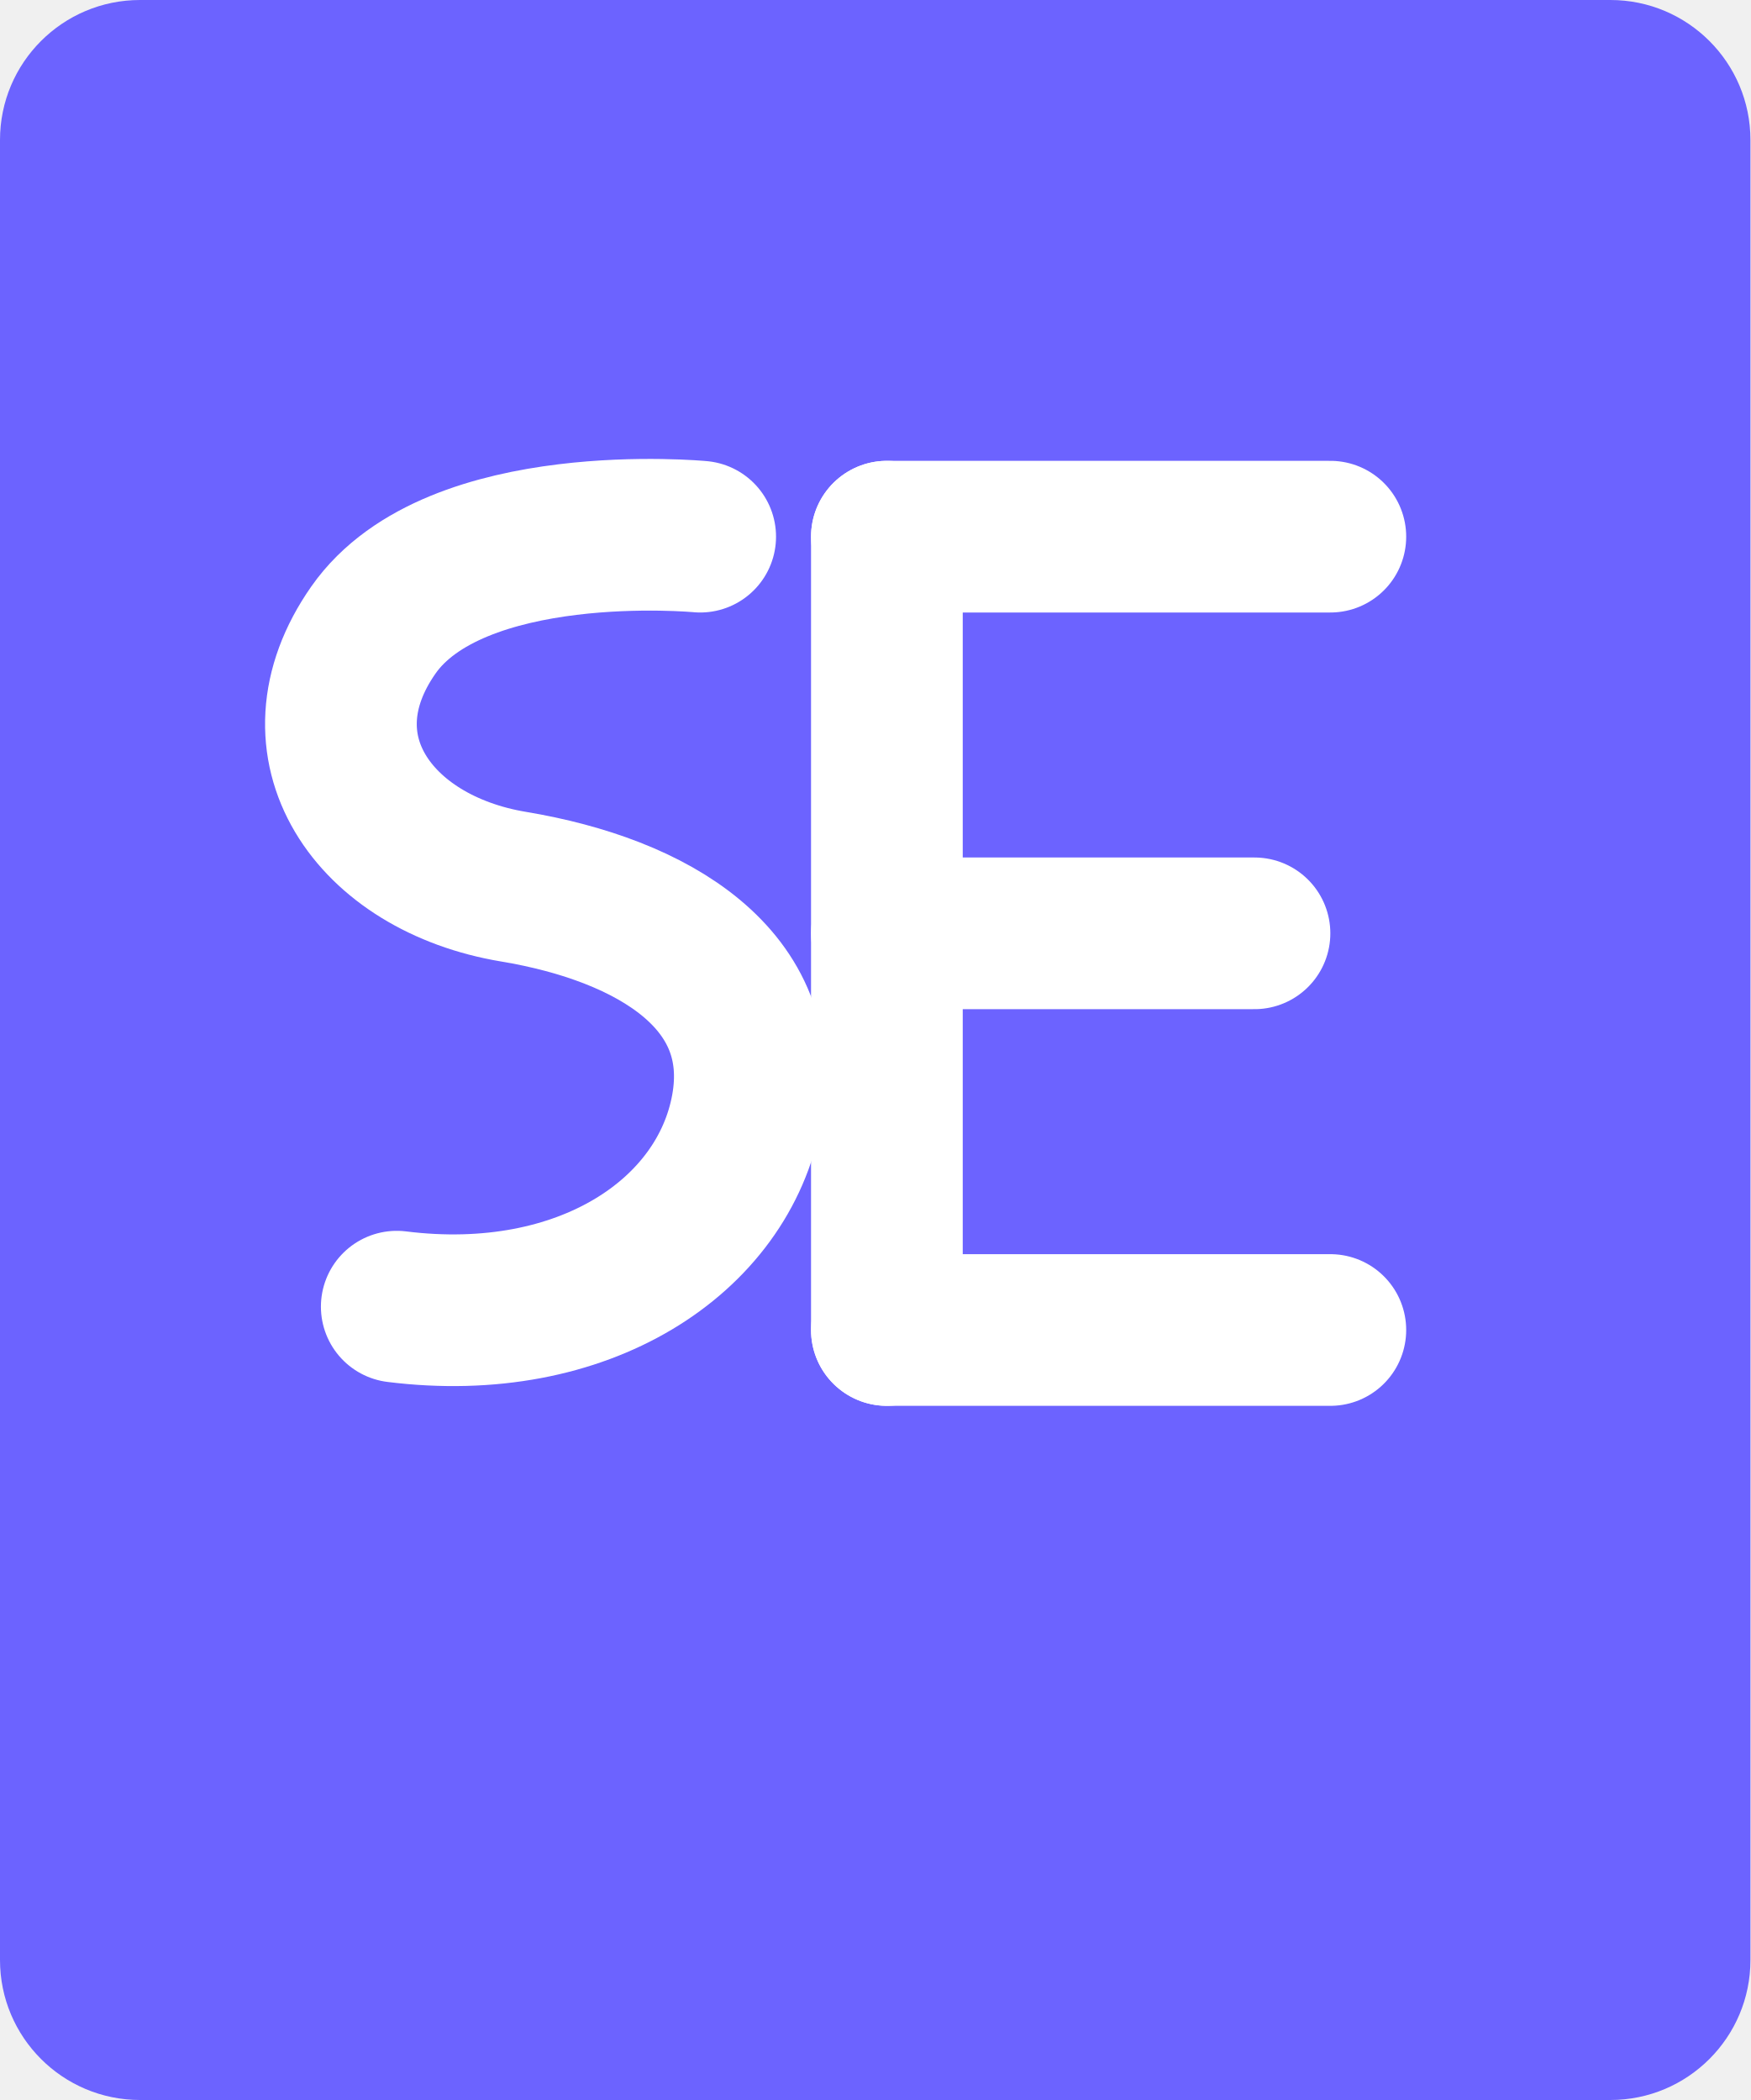
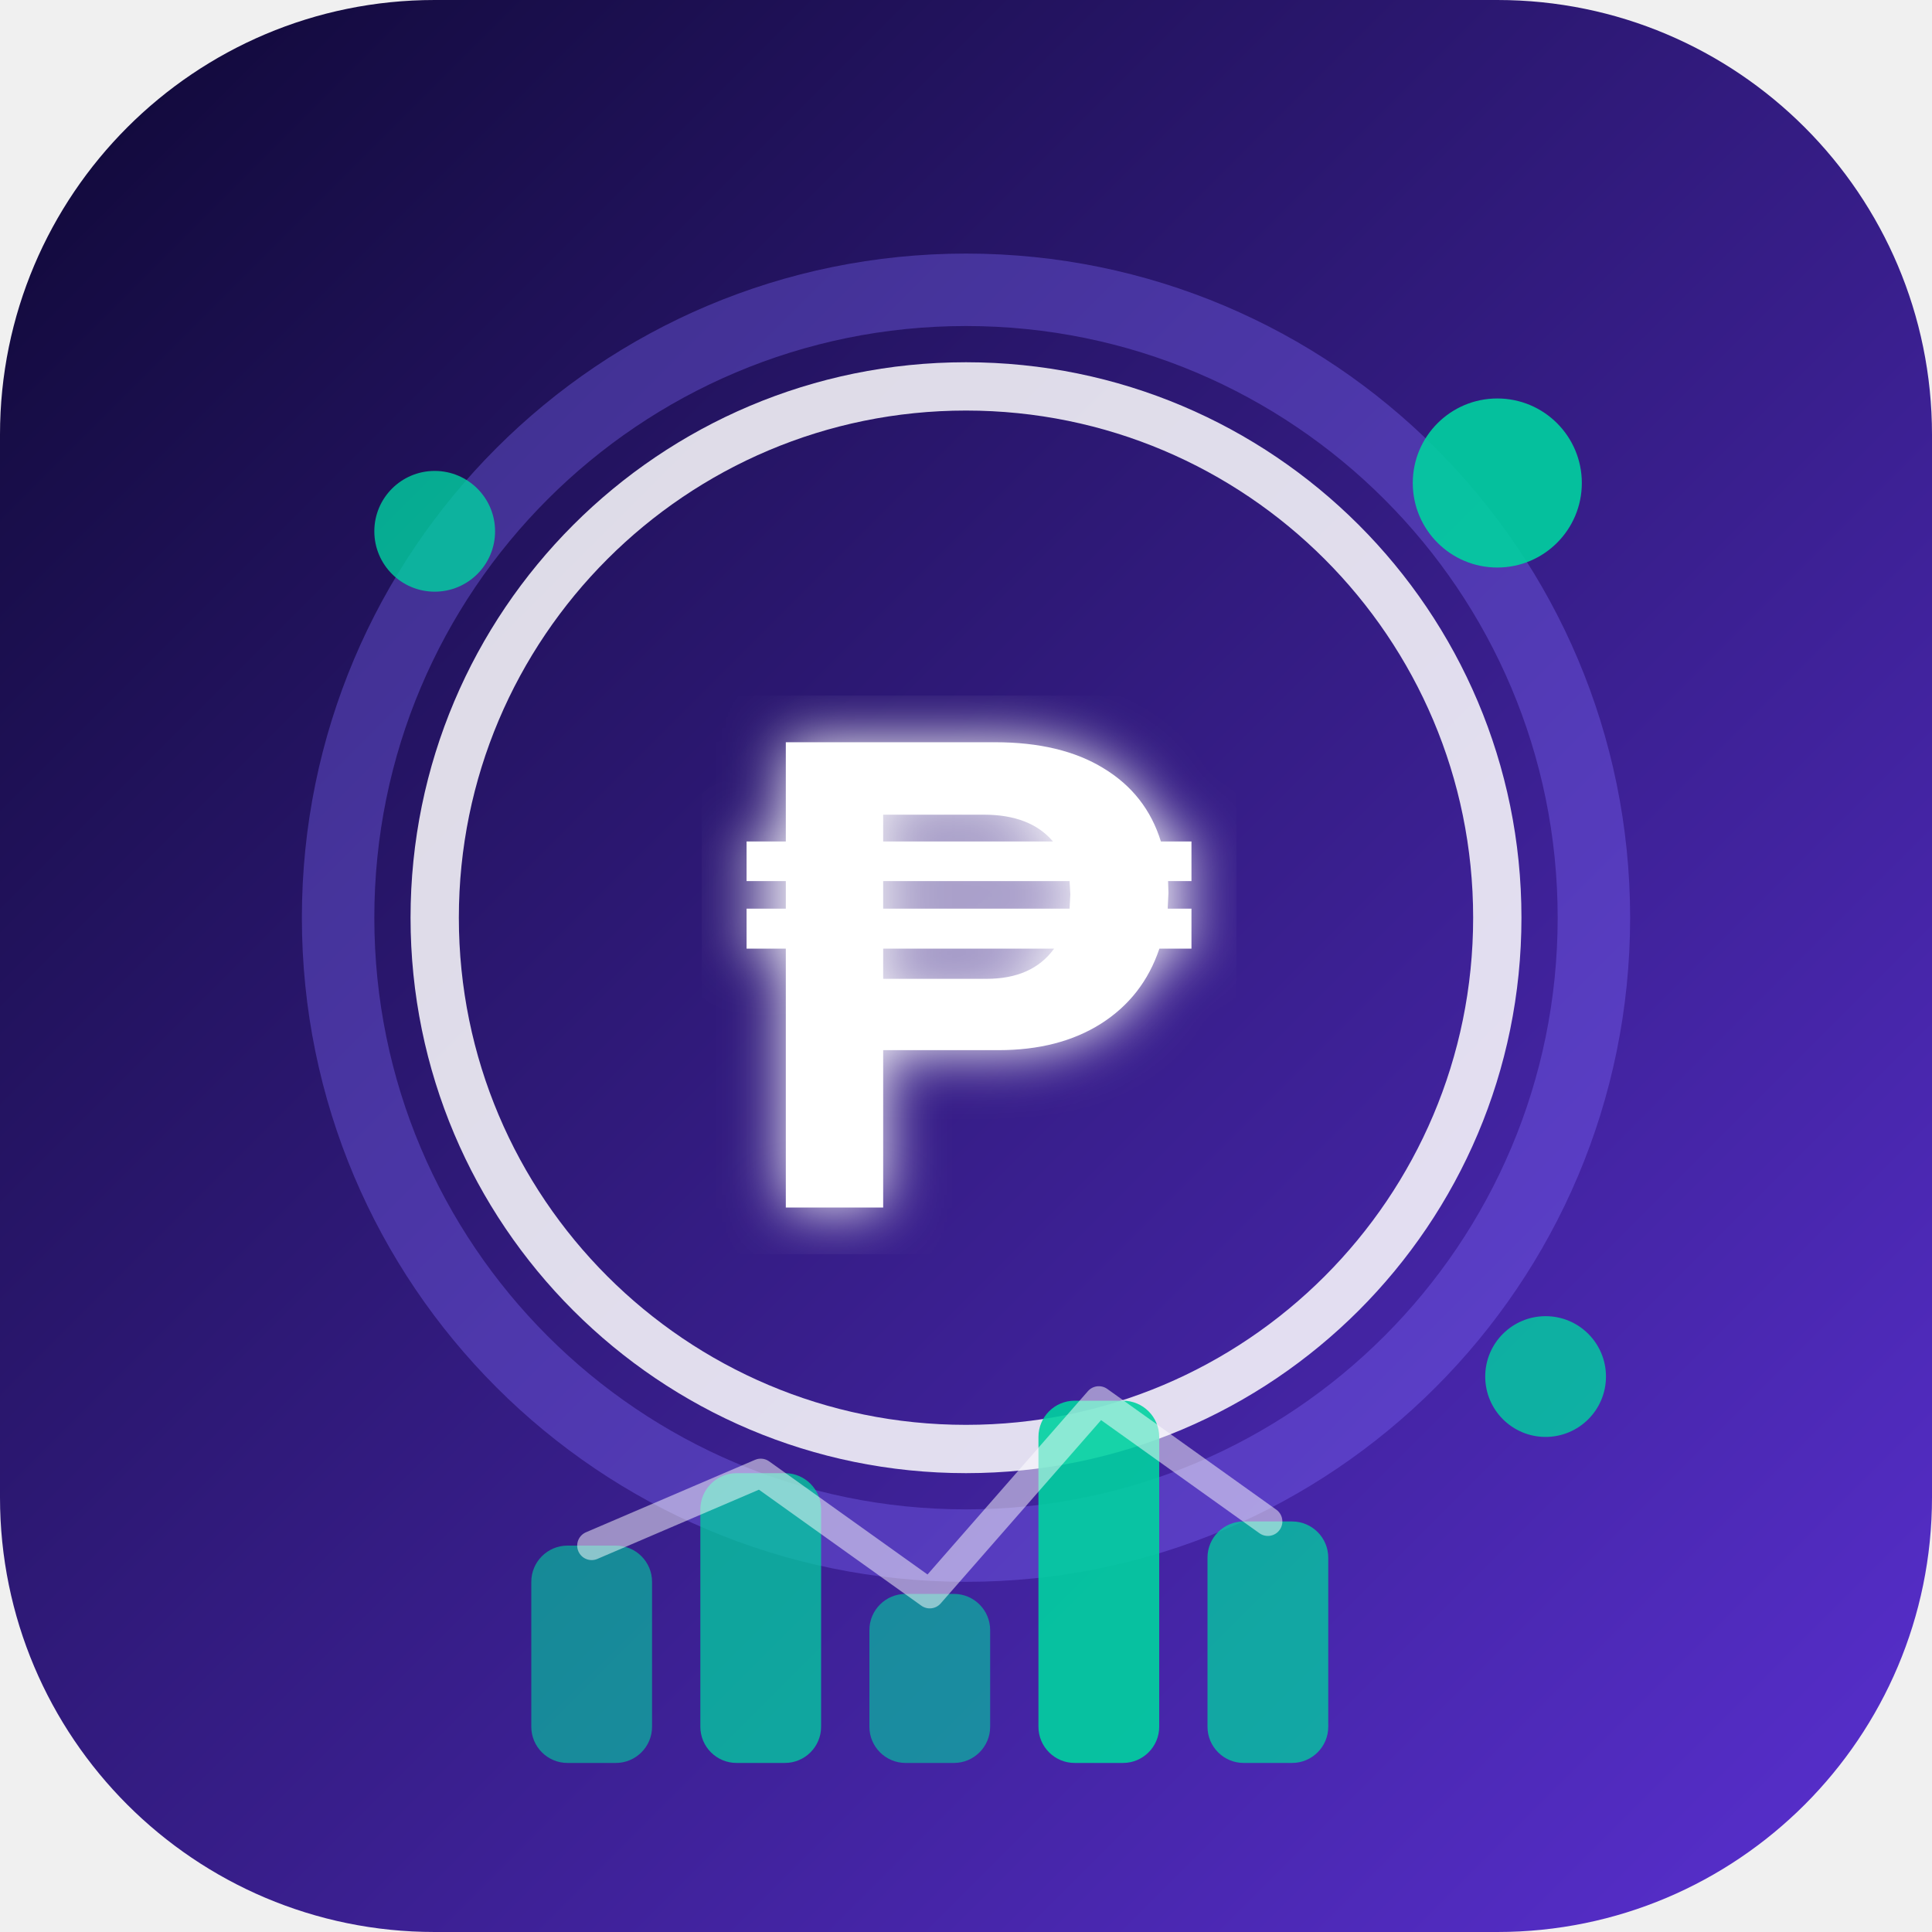
- <svg xmlns="http://www.w3.org/2000/svg" viewBox="190 20 300 360" role="img" aria-label="SmartExpense logo">
-   <rect x="190" y="20" width="300" height="360" rx="24" fill="#6c63ff" />
-   <path d="M310,112 C310,112 268,108 254,128 C240,148 254,168 278,172 C302,176 322,188 318,210 C314,232 290,248 258,244" fill="none" stroke="white" stroke-width="26" stroke-linecap="round" stroke-linejoin="round" />
-   <line x1="342" y1="112" x2="342" y2="248" stroke="white" stroke-width="26" stroke-linecap="round" />
-   <line x1="342" y1="112" x2="418" y2="112" stroke="white" stroke-width="26" stroke-linecap="round" />
-   <line x1="342" y1="180" x2="405" y2="180" stroke="white" stroke-width="26" stroke-linecap="round" />
-   <line x1="342" y1="248" x2="418" y2="248" stroke="white" stroke-width="26" stroke-linecap="round" />
+ <svg xmlns="http://www.w3.org/2000/svg" viewBox="0 0 80 80" role="img" aria-label="SmartExpense icon">
+   <defs>
+     <linearGradient id="bg" x1="0%" y1="0%" x2="100%" y2="100%">
+       <stop offset="0%" stop-color="#0e0834" />
+       <stop offset="100%" stop-color="#5a30d2" />
+     </linearGradient>
+     <filter id="glow">
+       <feGaussianBlur stdDeviation="1.2" result="blur" />
+       <feMerge>
+         <feMergeNode in="blur" />
+         <feMergeNode in="SourceGraphic" />
+       </feMerge>
+     </filter>
+   </defs>
+   <rect width="80" height="80" rx="18" fill="url(#bg)" />
+   <circle cx="40" cy="38" r="26" fill="none" stroke="rgba(130,110,255,0.35)" stroke-width="3" />
+   <circle cx="40" cy="38" r="22" fill="none" stroke="rgba(255,255,255,0.85)" stroke-width="2" />
+   <text x="40" y="50" text-anchor="middle" font-family="Arial, Helvetica, sans-serif" font-weight="700" font-size="28" fill="white" filter="url(#glow)">₱</text>
+   <circle cx="62" cy="20" r="3.5" fill="#00d2a0" opacity="0.9" />
+   <circle cx="18" cy="22" r="2.5" fill="#00d2a0" opacity="0.8" />
+   <circle cx="64" cy="57" r="2.5" fill="#00d2a0" opacity="0.8" />
+   <rect x="22" y="64" width="5" height="9" rx="1.5" fill="#00d2a0" opacity="0.6" />
+   <rect x="29" y="61" width="5" height="12" rx="1.5" fill="#00d2a0" opacity="0.75" />
+   <rect x="36" y="66" width="5" height="7" rx="1.5" fill="#00d2a0" opacity="0.6" />
+   <rect x="43" y="58" width="5" height="15" rx="1.5" fill="#00d2a0" opacity="0.9" />
+   <rect x="50" y="63" width="5" height="10" rx="1.5" fill="#00d2a0" opacity="0.75" />
+   <polyline points="24.5,64 31.5,61 38.5,66 45.5,58 52.5,63" fill="none" stroke="rgba(255,255,255,0.5)" stroke-width="1.2" stroke-linecap="round" stroke-linejoin="round" />
</svg>
